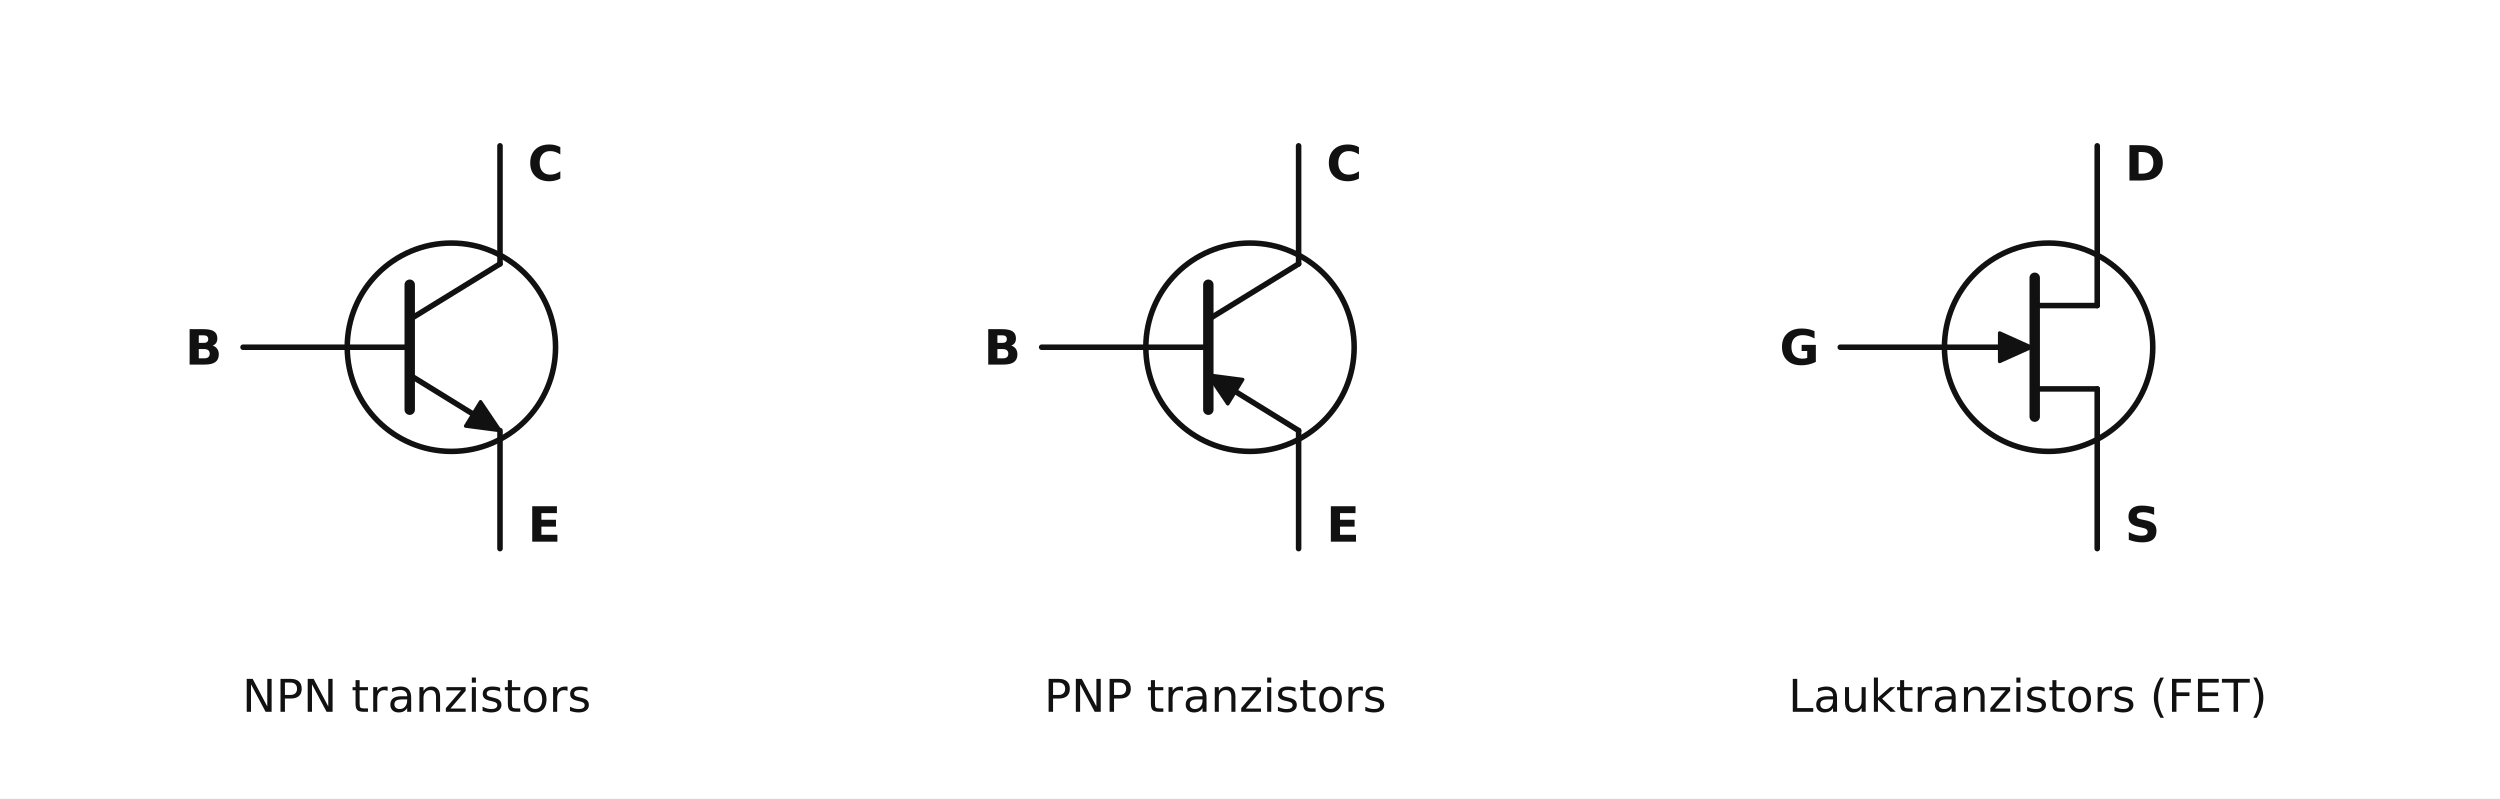
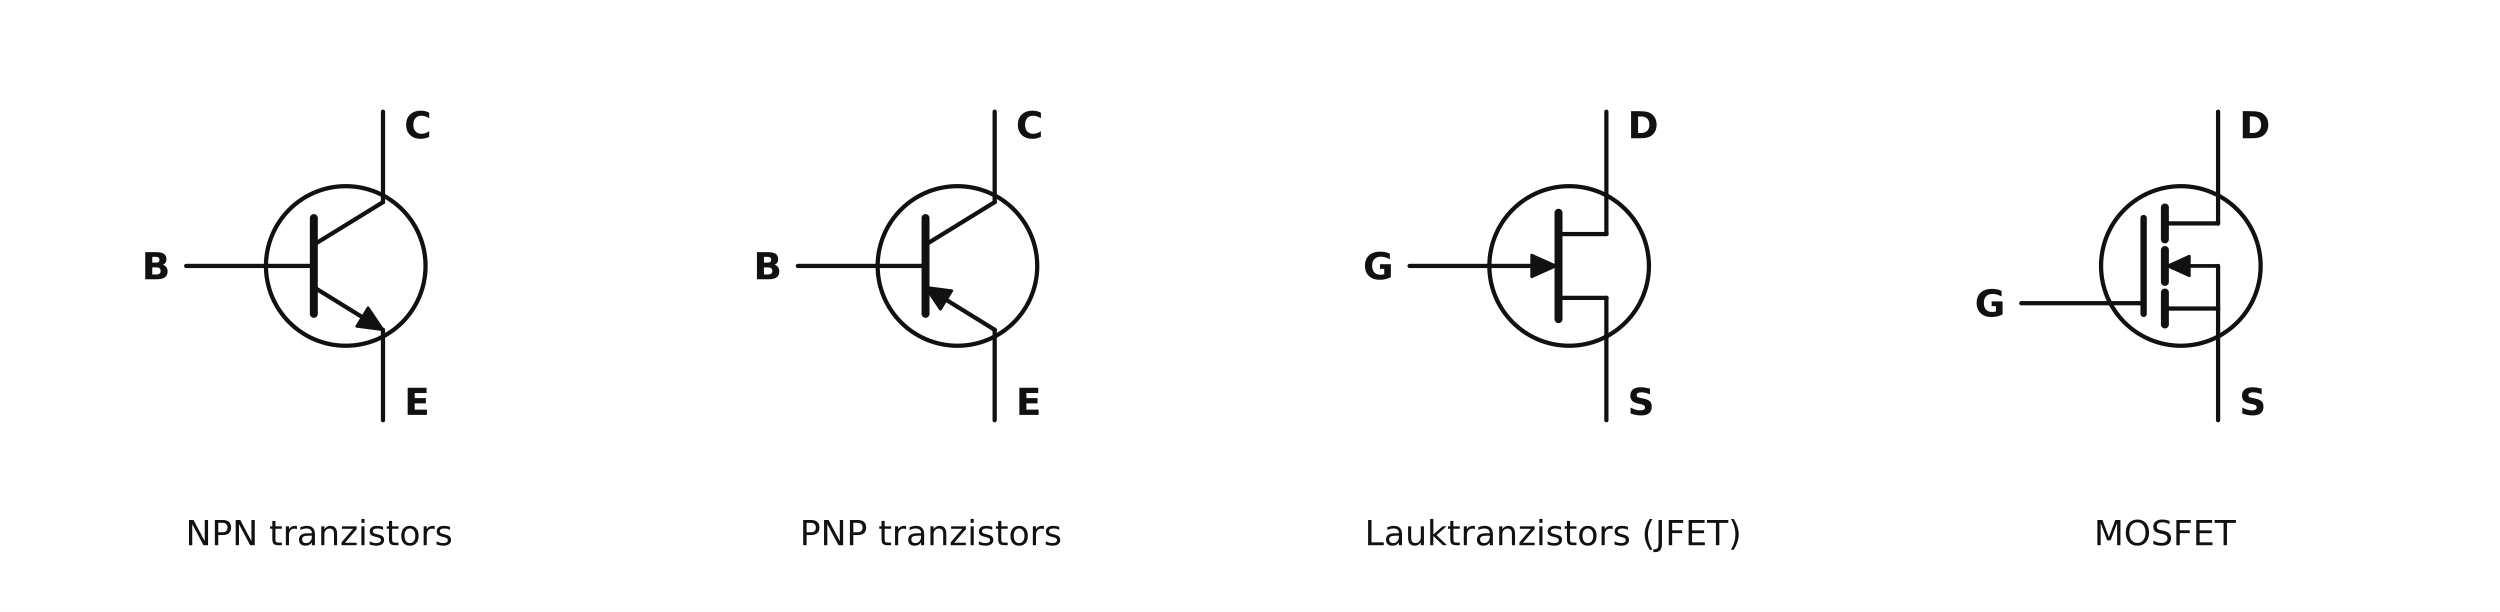
- <svg xmlns="http://www.w3.org/2000/svg" viewBox="0 0 720 230" width="720" height="230" font-family="DejaVu Sans, Arial, Helvetica, sans-serif">
-   <rect x="0" y="0" width="720" height="230" fill="white" />
+ <svg xmlns="http://www.w3.org/2000/svg" viewBox="0 0 940 230" width="940" height="230" font-family="DejaVu Sans, Arial, Helvetica, sans-serif">
+   <rect x="0" y="0" width="940" height="230" fill="white" />
  <circle cx="130.0" cy="100.0" r="30.0" fill="white" stroke="#111111" stroke-width="1.6" />
  <line x1="118.0" y1="82.0" x2="118.0" y2="118.0" stroke="#111111" stroke-width="3" stroke-linecap="round" />
  <line x1="70.0" y1="100.0" x2="118.0" y2="100.0" stroke="#111111" stroke-width="1.6" stroke-linecap="round" />
  <line x1="118.0" y1="92.0" x2="144.0" y2="76.0" stroke="#111111" stroke-width="1.6" stroke-linecap="round" />
  <line x1="144.0" y1="76.0" x2="144.0" y2="42.0" stroke="#111111" stroke-width="1.6" stroke-linecap="round" />
  <line x1="118.0" y1="108.0" x2="138.9" y2="120.9" stroke="#111111" stroke-width="1.6" stroke-linecap="round" />
  <polygon points="144.0,124.0 134.1,122.7 138.4,115.7" fill="#111111" stroke="#111111" stroke-width="1" stroke-linejoin="round" stroke-linecap="round" />
  <line x1="144.0" y1="124.0" x2="144.0" y2="158.0" stroke="#111111" stroke-width="1.6" stroke-linecap="round" />
  <text x="64.0" y="105.0" text-anchor="end" font-size="14" fill="#111111" font-weight="bold">B</text>
  <text x="152.0" y="52.0" text-anchor="start" font-size="14" fill="#111111" font-weight="bold">C</text>
  <text x="152.0" y="156.0" text-anchor="start" font-size="14" fill="#111111" font-weight="bold">E</text>
  <text x="120.0" y="205.0" text-anchor="middle" font-size="13" fill="#111111">NPN tranzistors</text>
  <circle cx="360.0" cy="100.0" r="30.0" fill="white" stroke="#111111" stroke-width="1.6" />
  <line x1="348.0" y1="82.0" x2="348.0" y2="118.0" stroke="#111111" stroke-width="3" stroke-linecap="round" />
  <line x1="300.0" y1="100.0" x2="348.0" y2="100.0" stroke="#111111" stroke-width="1.6" stroke-linecap="round" />
  <line x1="348.0" y1="92.0" x2="374.0" y2="76.0" stroke="#111111" stroke-width="1.6" stroke-linecap="round" />
  <line x1="374.0" y1="76.0" x2="374.0" y2="42.0" stroke="#111111" stroke-width="1.6" stroke-linecap="round" />
  <line x1="374.0" y1="124.0" x2="353.1" y2="111.1" stroke="#111111" stroke-width="1.6" stroke-linecap="round" />
  <polygon points="348.0,108.0 357.9,109.3 353.6,116.3" fill="#111111" stroke="#111111" stroke-width="1" stroke-linejoin="round" stroke-linecap="round" />
  <line x1="374.0" y1="124.0" x2="374.0" y2="158.0" stroke="#111111" stroke-width="1.6" stroke-linecap="round" />
  <text x="294.0" y="105.0" text-anchor="end" font-size="14" fill="#111111" font-weight="bold">B</text>
  <text x="382.0" y="52.0" text-anchor="start" font-size="14" fill="#111111" font-weight="bold">C</text>
  <text x="382.0" y="156.0" text-anchor="start" font-size="14" fill="#111111" font-weight="bold">E</text>
  <text x="350.0" y="205.0" text-anchor="middle" font-size="13" fill="#111111">PNP tranzistors</text>
  <circle cx="590.0" cy="100.0" r="30.0" fill="white" stroke="#111111" stroke-width="1.6" />
  <line x1="586.0" y1="80.0" x2="586.0" y2="120.0" stroke="#111111" stroke-width="3" stroke-linecap="round" />
  <line x1="530.0" y1="100.0" x2="579.0" y2="100.0" stroke="#111111" stroke-width="1.6" stroke-linecap="round" />
  <polygon points="585.0,100.0 575.9,104.1 575.9,95.9" fill="#111111" stroke="#111111" stroke-width="1" stroke-linejoin="round" stroke-linecap="round" />
  <line x1="586.0" y1="88.0" x2="604.0" y2="88.0" stroke="#111111" stroke-width="1.6" stroke-linecap="round" />
  <line x1="604.0" y1="88.0" x2="604.0" y2="42.0" stroke="#111111" stroke-width="1.6" stroke-linecap="round" />
  <line x1="586.0" y1="112.0" x2="604.0" y2="112.0" stroke="#111111" stroke-width="1.6" stroke-linecap="round" />
  <line x1="604.0" y1="112.0" x2="604.0" y2="158.0" stroke="#111111" stroke-width="1.6" stroke-linecap="round" />
  <text x="524.0" y="105.0" text-anchor="end" font-size="14" fill="#111111" font-weight="bold">G</text>
  <text x="612.0" y="52.0" text-anchor="start" font-size="14" fill="#111111" font-weight="bold">D</text>
  <text x="612.0" y="156.0" text-anchor="start" font-size="14" fill="#111111" font-weight="bold">S</text>
-   <text x="584.0" y="205.0" text-anchor="middle" font-size="13" fill="#111111">Lauktranzistors (FET)</text>
+   <text x="584.0" y="205.0" text-anchor="middle" font-size="13" fill="#111111">Lauktranzistors (JFET)</text>
+   <circle cx="820.0" cy="100.0" r="30.0" fill="white" stroke="#111111" stroke-width="1.6" />
+   <line x1="760.0" y1="114.0" x2="806.0" y2="114.0" stroke="#111111" stroke-width="1.6" stroke-linecap="round" />
+   <line x1="806.0" y1="82.0" x2="806.0" y2="118.0" stroke="#111111" stroke-width="2.4" stroke-linecap="round" />
+   <line x1="814.0" y1="78.0" x2="814.0" y2="90.0" stroke="#111111" stroke-width="3" stroke-linecap="round" />
+   <line x1="814.0" y1="94.0" x2="814.0" y2="106.0" stroke="#111111" stroke-width="3" stroke-linecap="round" />
+   <line x1="814.0" y1="110.0" x2="814.0" y2="122.0" stroke="#111111" stroke-width="3" stroke-linecap="round" />
+   <line x1="814.0" y1="84.0" x2="834.0" y2="84.0" stroke="#111111" stroke-width="1.6" stroke-linecap="round" />
+   <line x1="834.0" y1="84.0" x2="834.0" y2="42.0" stroke="#111111" stroke-width="1.6" stroke-linecap="round" />
+   <line x1="814.0" y1="116.0" x2="834.0" y2="116.0" stroke="#111111" stroke-width="1.6" stroke-linecap="round" />
+   <line x1="834.0" y1="116.0" x2="834.0" y2="158.0" stroke="#111111" stroke-width="1.6" stroke-linecap="round" />
+   <line x1="834.0" y1="100.0" x2="820.4" y2="100.0" stroke="#111111" stroke-width="1.4" stroke-linecap="round" />
+   <polygon points="815.0,100.0 823.2,96.3 823.2,103.7" fill="#111111" stroke="#111111" stroke-width="1" stroke-linejoin="round" stroke-linecap="round" />
+   <line x1="834.0" y1="100.0" x2="834.0" y2="116.0" stroke="#111111" stroke-width="1.6" stroke-linecap="round" />
+   <text x="754.0" y="119.0" text-anchor="end" font-size="14" fill="#111111" font-weight="bold">G</text>
+   <text x="842.0" y="52.0" text-anchor="start" font-size="14" fill="#111111" font-weight="bold">D</text>
+   <text x="842.0" y="156.0" text-anchor="start" font-size="14" fill="#111111" font-weight="bold">S</text>
+   <text x="814.0" y="205.0" text-anchor="middle" font-size="13" fill="#111111">MOSFET</text>
</svg>
